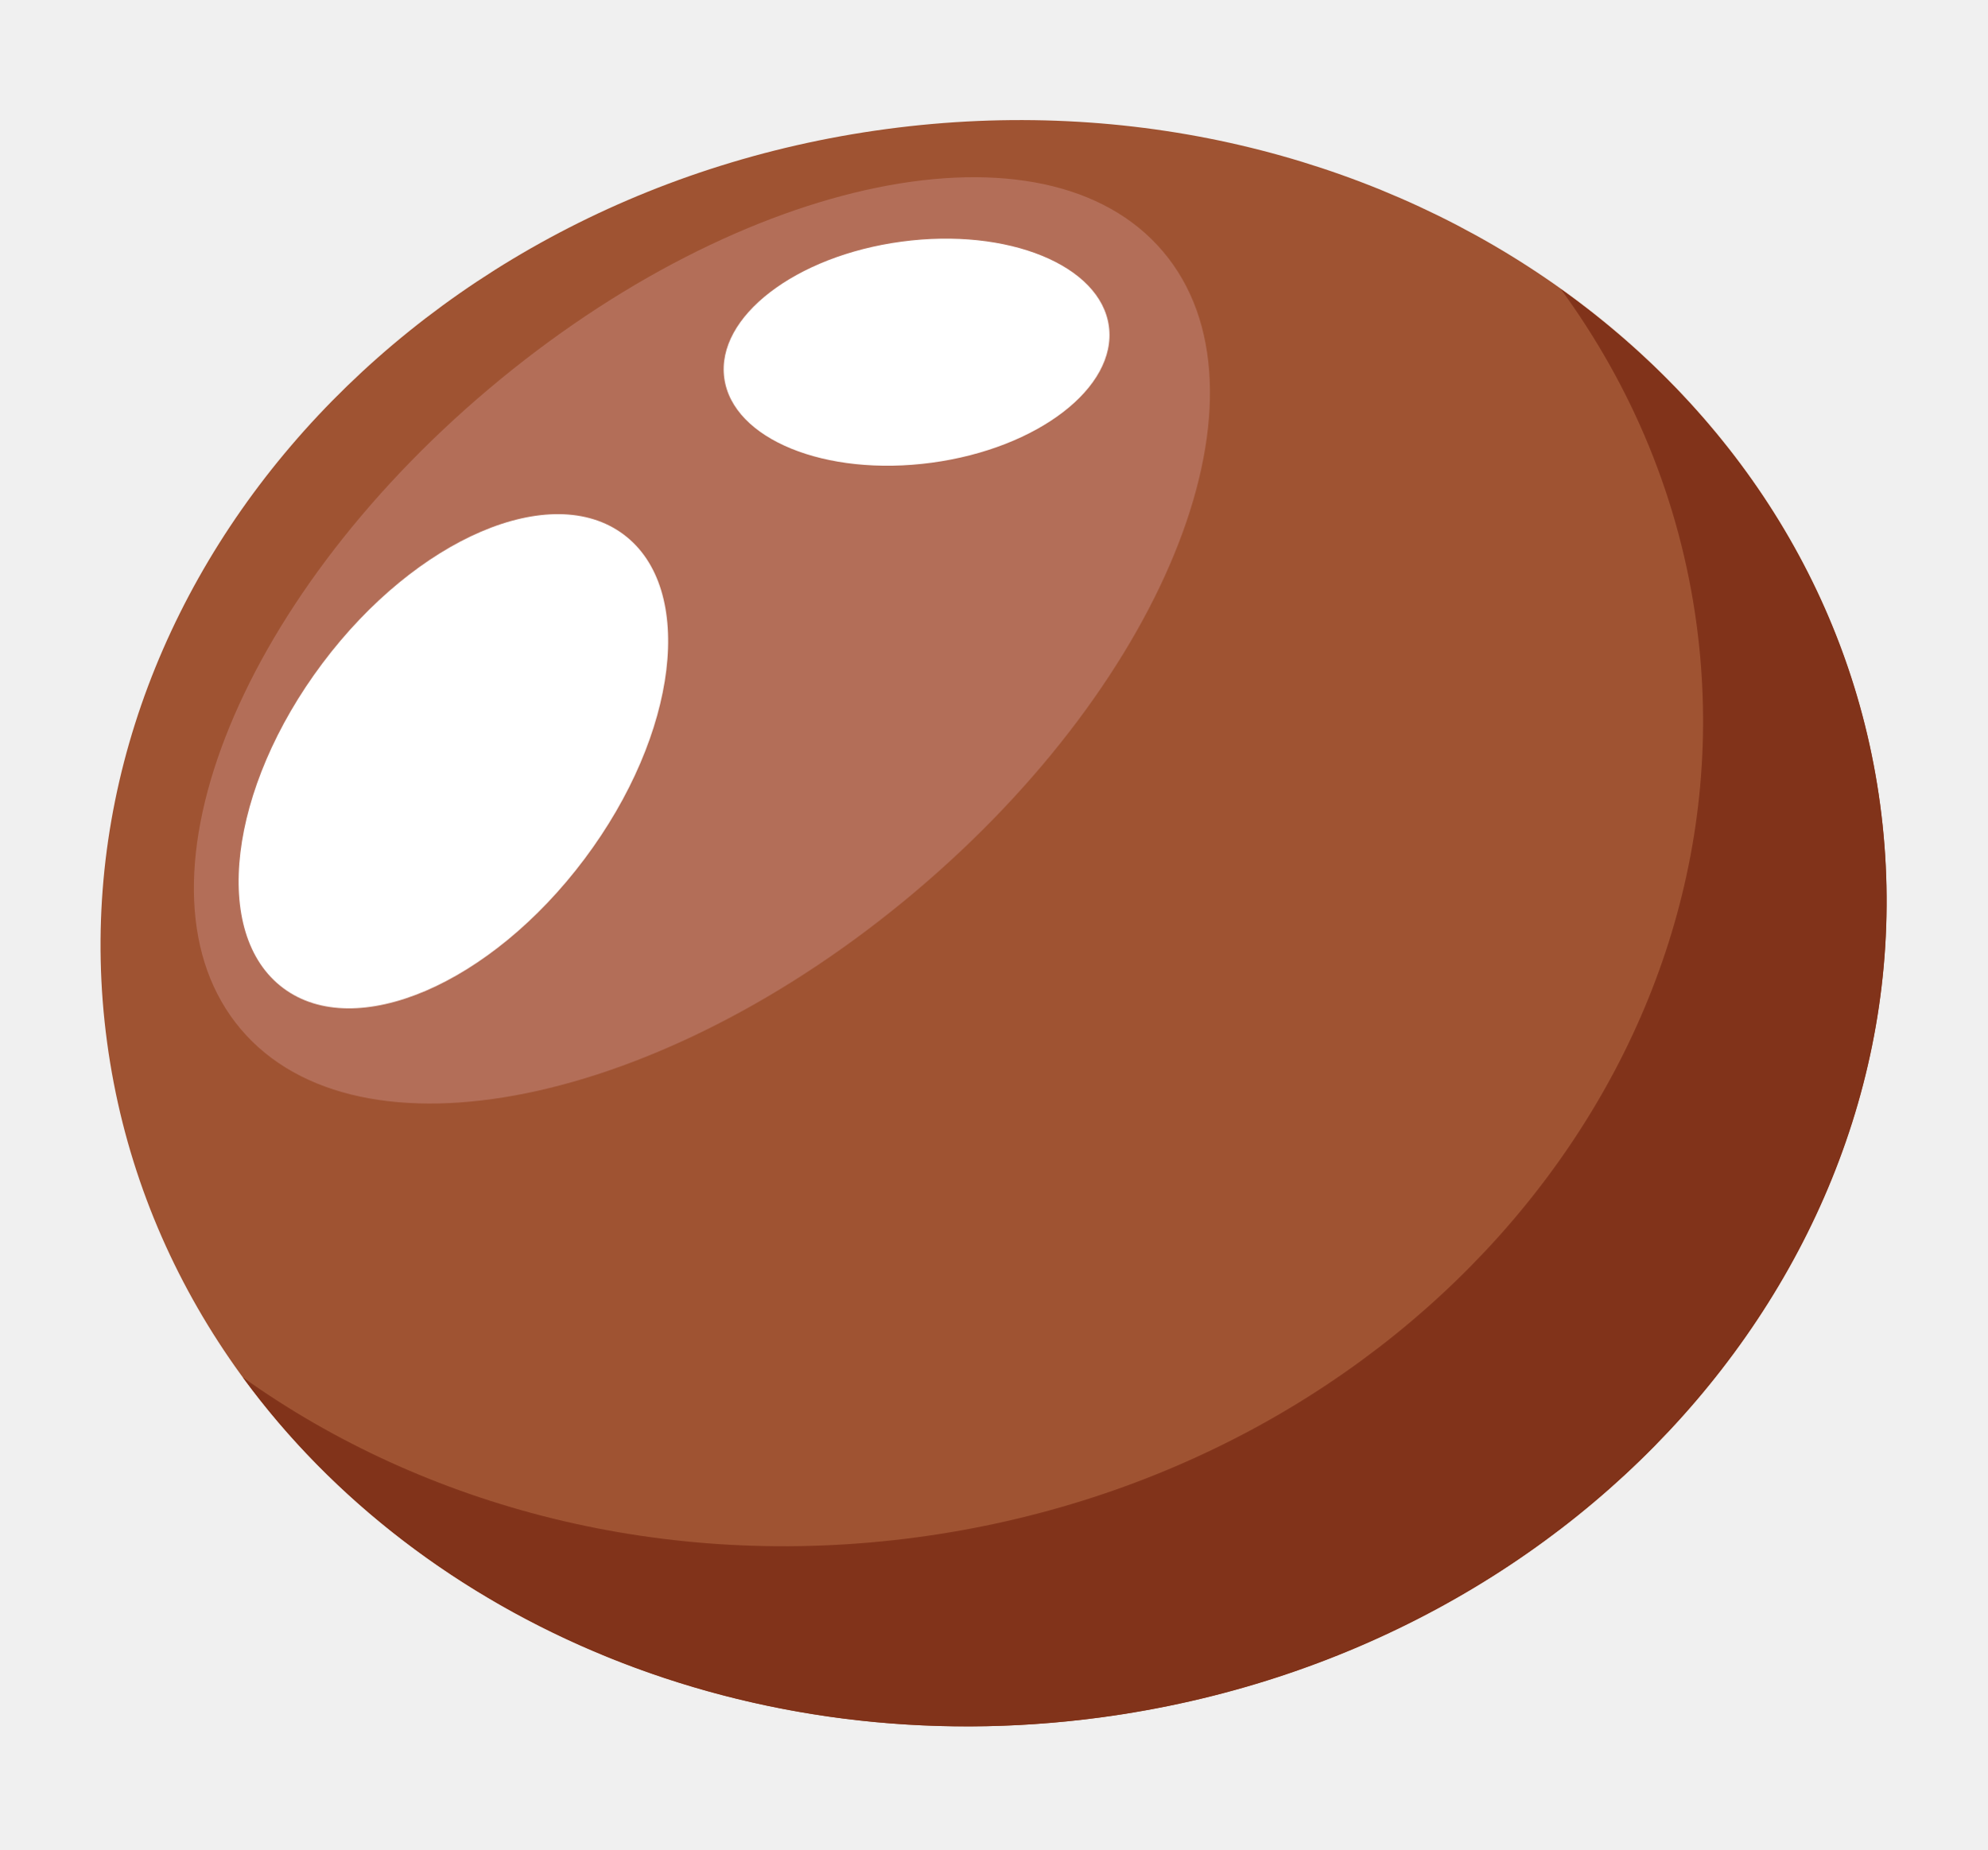
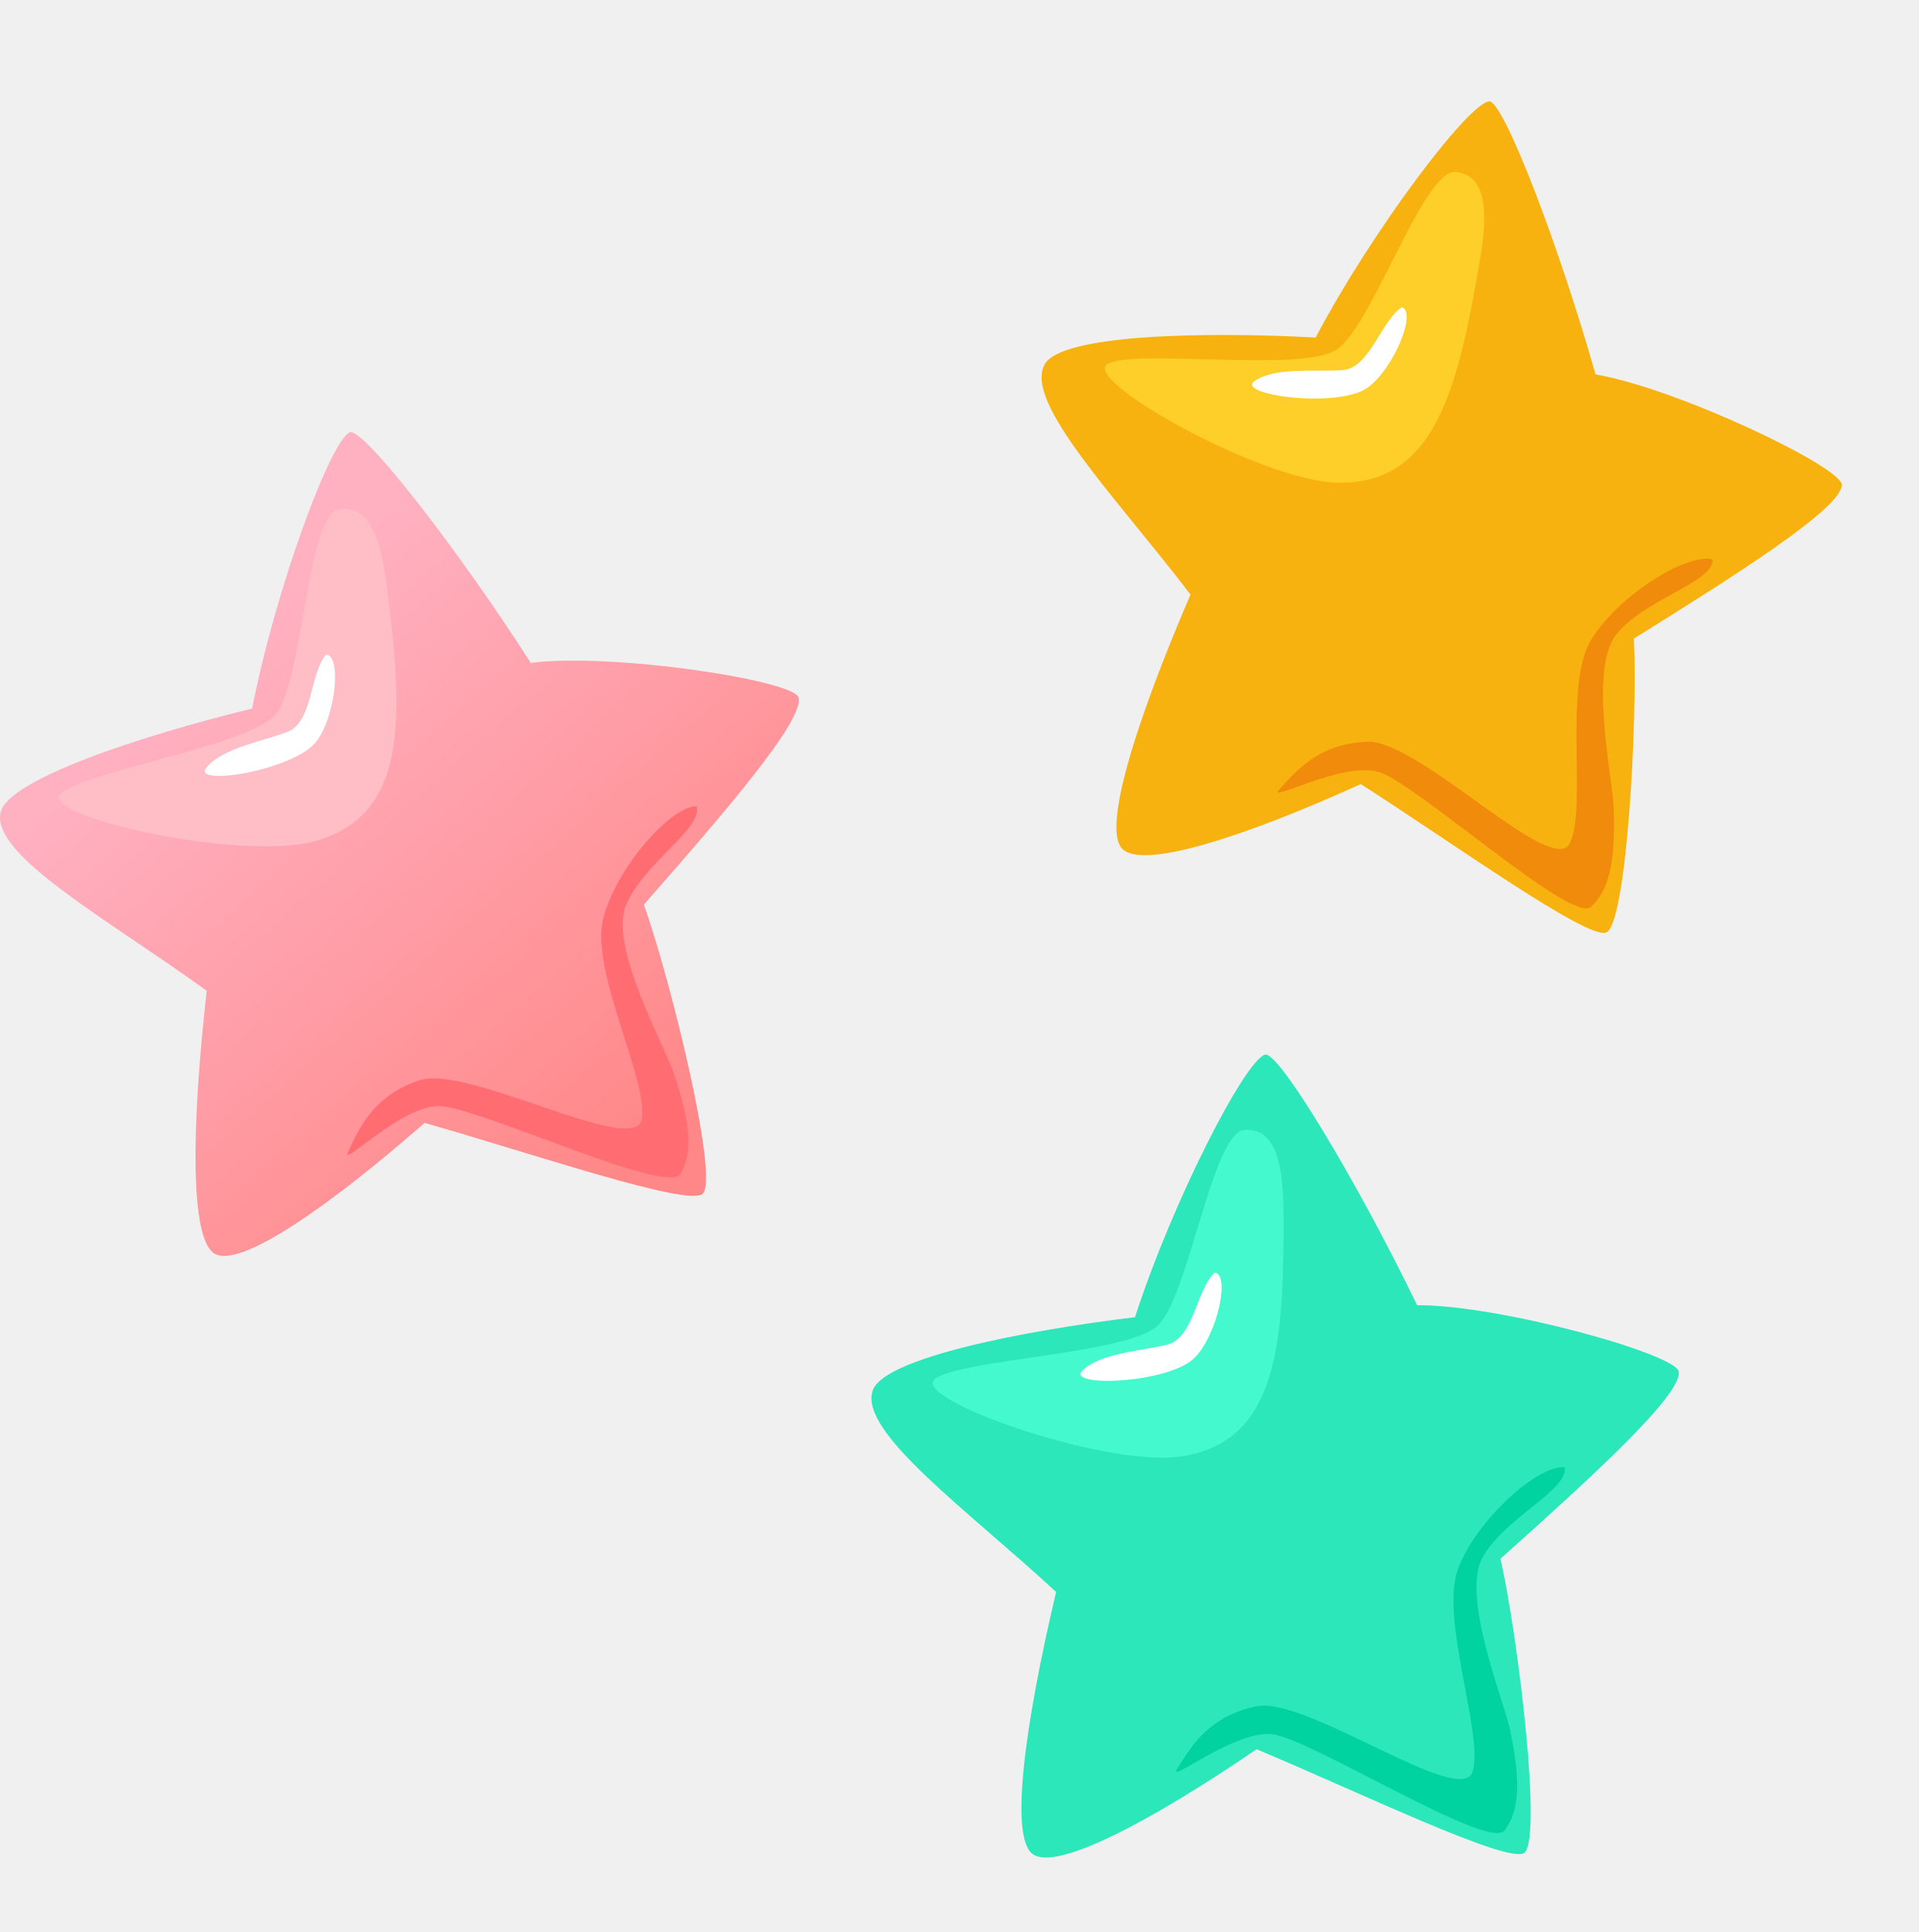
- <svg xmlns="http://www.w3.org/2000/svg" width="145" height="135" viewBox="0 0 145 135" fill="none">
-   <path d="M80.312 125.347C116.038 120.552 141.503 90.713 137.188 58.7C132.874 26.687 100.415 4.623 64.688 9.418C28.962 14.213 3.497 44.052 7.812 76.065C12.126 108.078 44.585 130.142 80.312 125.347Z" fill="#9F5332" />
-   <path d="M113.884 21.091C119.072 28.188 122.568 36.465 123.793 45.553C128.11 77.568 102.645 107.408 66.917 112.202C48.512 114.674 30.988 110.004 17.717 100.527C30.814 118.437 54.719 128.784 80.308 125.35C116.035 120.552 141.496 90.716 137.184 58.701C135.092 43.181 126.371 30.01 113.879 21.091H113.884Z" fill="#81331A" />
-   <path d="M66.766 65.094C85.346 49.418 93.447 28.493 84.86 18.355C76.273 8.218 54.249 12.707 35.668 28.383C17.088 44.058 8.987 64.984 17.574 75.121C26.161 85.259 48.185 80.769 66.766 65.094Z" fill="#B36E58" />
-   <path d="M80.913 23.82C81.514 28.274 75.721 32.733 67.968 33.773C60.219 34.812 53.448 32.042 52.847 27.588C52.246 23.133 58.04 18.674 65.793 17.635C73.541 16.595 80.312 19.365 80.913 23.82Z" fill="white" />
-   <path d="M42.642 62.701C49.499 53.557 50.777 42.948 45.497 39.004C40.217 35.061 30.378 39.277 23.521 48.421C16.664 57.565 15.386 68.174 20.666 72.118C25.946 76.061 35.785 71.845 42.642 62.701Z" fill="white" />
+ <svg xmlns="http://www.w3.org/2000/svg" width="145" height="146" viewBox="0 0 145 146" fill="none">
+   <path d="M0.04 61.404C0.577 58.909 10.6 55.614 19.052 53.542C20.814 44.523 24.98 33.252 26.437 32.667C27.427 32.267 34.555 41.436 40.106 50.092C46.285 49.31 59.984 51.411 60.337 52.706C60.802 54.408 54.737 61.44 48.654 68.358C50.768 74.322 54.361 89.179 53.084 90.224C51.908 91.185 40.112 87.138 32.084 84.857C24.682 91.334 18.121 95.841 16.223 94.743C14.349 93.662 14.456 85.21 15.62 74.871C8.176 69.486 -0.67 64.639 0.04 61.404Z" fill="url(#paint0_linear_40_288)" />
+   <g style="mix-blend-mode:darken">
+     <path d="M45.574 69.453C46.549 65.553 50.691 60.923 52.641 60.923C53.128 62.629 48.499 65.31 47.28 68.478C46.062 71.646 50.225 79.018 50.935 81.15C52.154 84.805 52.398 86.999 51.423 88.704C50.448 90.41 36.067 83.587 33.142 83.587C30.218 83.587 25.588 88.461 26.319 86.999C27.05 85.537 28.028 82.856 31.684 81.637C35.339 80.419 48.011 87.486 48.498 84.562C48.986 81.637 44.599 73.352 45.574 69.453Z" fill="#FF6D73" />
+   </g>
+   <path d="M20.714 54.1C22.907 51.907 23.119 38.992 25.572 38.504C28.026 38.016 28.842 41.136 29.244 44.353C30.462 54.1 30.953 61.697 23.642 63.605C18.037 65.067 2.681 61.655 4.631 59.949C6.58 58.243 18.37 56.444 20.714 54.1Z" fill="#FFBDC5" />
+   <path d="M21.698 55.318C23.647 54.587 23.404 50.932 24.622 49.469C25.84 49.469 25.375 54.151 23.891 56.049C22.176 58.242 14.387 59.461 15.605 57.999C16.824 56.537 19.748 56.049 21.698 55.318Z" fill="white" />
+   <path d="M78.941 27.531C80.177 25.298 90.724 25.044 99.414 25.506C103.71 17.382 110.959 7.799 112.522 7.661C113.586 7.564 117.756 18.403 120.566 28.295C126.706 29.334 139.212 35.309 139.175 36.651C139.128 38.414 131.288 43.39 123.464 48.253C123.761 54.573 122.903 69.835 121.378 70.465C119.974 71.045 109.854 63.758 102.828 59.252C93.869 63.311 86.285 65.727 84.786 64.126C83.304 62.55 85.853 54.49 89.958 44.93C84.391 37.622 77.325 30.423 78.941 27.531Z" fill="#F8B20F" />
+   <g style="mix-blend-mode:darken">
+     <path d="M120.199 48.41C122.26 44.959 127.565 41.725 129.431 42.29C129.404 44.063 124.197 45.29 122.114 47.97C120.031 50.65 121.883 58.912 121.947 61.158C122.055 65.009 121.654 67.179 120.227 68.53C118.801 69.881 107.008 59.189 104.209 58.343C101.41 57.497 95.568 60.822 96.691 59.634C97.813 58.446 99.525 56.163 103.377 56.054C107.229 55.946 117.314 66.377 118.626 63.718C119.939 61.06 118.138 51.86 120.199 48.41Z" fill="#F18B0B" />
+   </g>
+   <path d="M100.843 26.521C103.577 25.057 107.516 12.755 110.006 12.998C112.496 13.241 112.375 16.463 111.829 19.659C110.174 29.341 108.447 36.756 100.897 36.466C95.108 36.244 81.396 28.536 83.756 27.467C86.115 26.398 97.922 28.087 100.843 26.521Z" fill="#FFCF29" />
+   <path d="M101.432 27.972C103.51 27.836 104.334 24.267 105.924 23.219C107.09 23.572 105.29 27.919 103.32 29.306C101.044 30.91 93.236 29.822 94.825 28.775C96.414 27.728 99.355 28.108 101.432 27.972Z" fill="white" />
+   <path d="M65.95 105.067C66.782 102.654 77.127 100.583 85.767 99.539C88.595 90.795 94.082 80.105 95.598 79.698C96.629 79.42 102.607 89.376 107.082 98.635C113.31 98.598 126.659 102.325 126.854 103.653C127.112 105.398 120.249 111.653 113.382 117.793C114.765 123.967 116.554 139.148 115.16 140.032C113.878 140.845 102.652 135.414 94.954 132.189C86.83 137.733 79.777 141.422 78.024 140.104C76.292 138.807 77.411 130.428 79.805 120.303C73.06 114.066 64.857 108.194 65.95 105.067Z" fill="#2BE7BA" />
+   <g style="mix-blend-mode:darken">
+     <path d="M110.193 118.511C111.627 114.756 116.294 110.655 118.23 110.889C118.509 112.641 113.592 114.748 112.003 117.747C110.414 120.746 113.665 128.565 114.114 130.766C114.886 134.541 114.866 136.747 113.694 138.324C112.522 139.901 99.061 131.405 96.157 131.054C93.254 130.704 88.074 134.989 88.975 133.624C89.875 132.26 91.168 129.716 94.943 128.944C98.718 128.172 110.452 136.706 111.286 133.861C112.12 131.016 108.758 122.265 110.193 118.511Z" fill="#00D2A0" />
+   </g>
+   <path d="M87.35 100.292C89.79 98.377 91.546 85.58 94.041 85.39C96.535 85.199 96.972 88.394 96.986 91.636C97.027 101.459 96.605 109.061 89.119 110.078C83.379 110.859 68.542 105.633 70.682 104.173C72.822 102.713 84.742 102.338 87.35 100.292Z" fill="#43F9CD" />
+   <path d="M88.18 101.619C90.203 101.126 90.399 97.468 91.784 96.162C92.993 96.308 91.97 100.901 90.27 102.607C88.305 104.579 80.426 104.856 81.811 103.55C83.195 102.245 86.157 102.111 88.18 101.619Z" fill="white" />
+   <defs>
+     <linearGradient id="paint0_linear_40_288" x1="19.983" y1="45.571" x2="54.344" y2="84.318" gradientUnits="userSpaceOnUse">
+       <stop stop-color="#FFB1C2" />
+       <stop offset="0.974" stop-color="#FF8787" />
+     </linearGradient>
+   </defs>
</svg>
